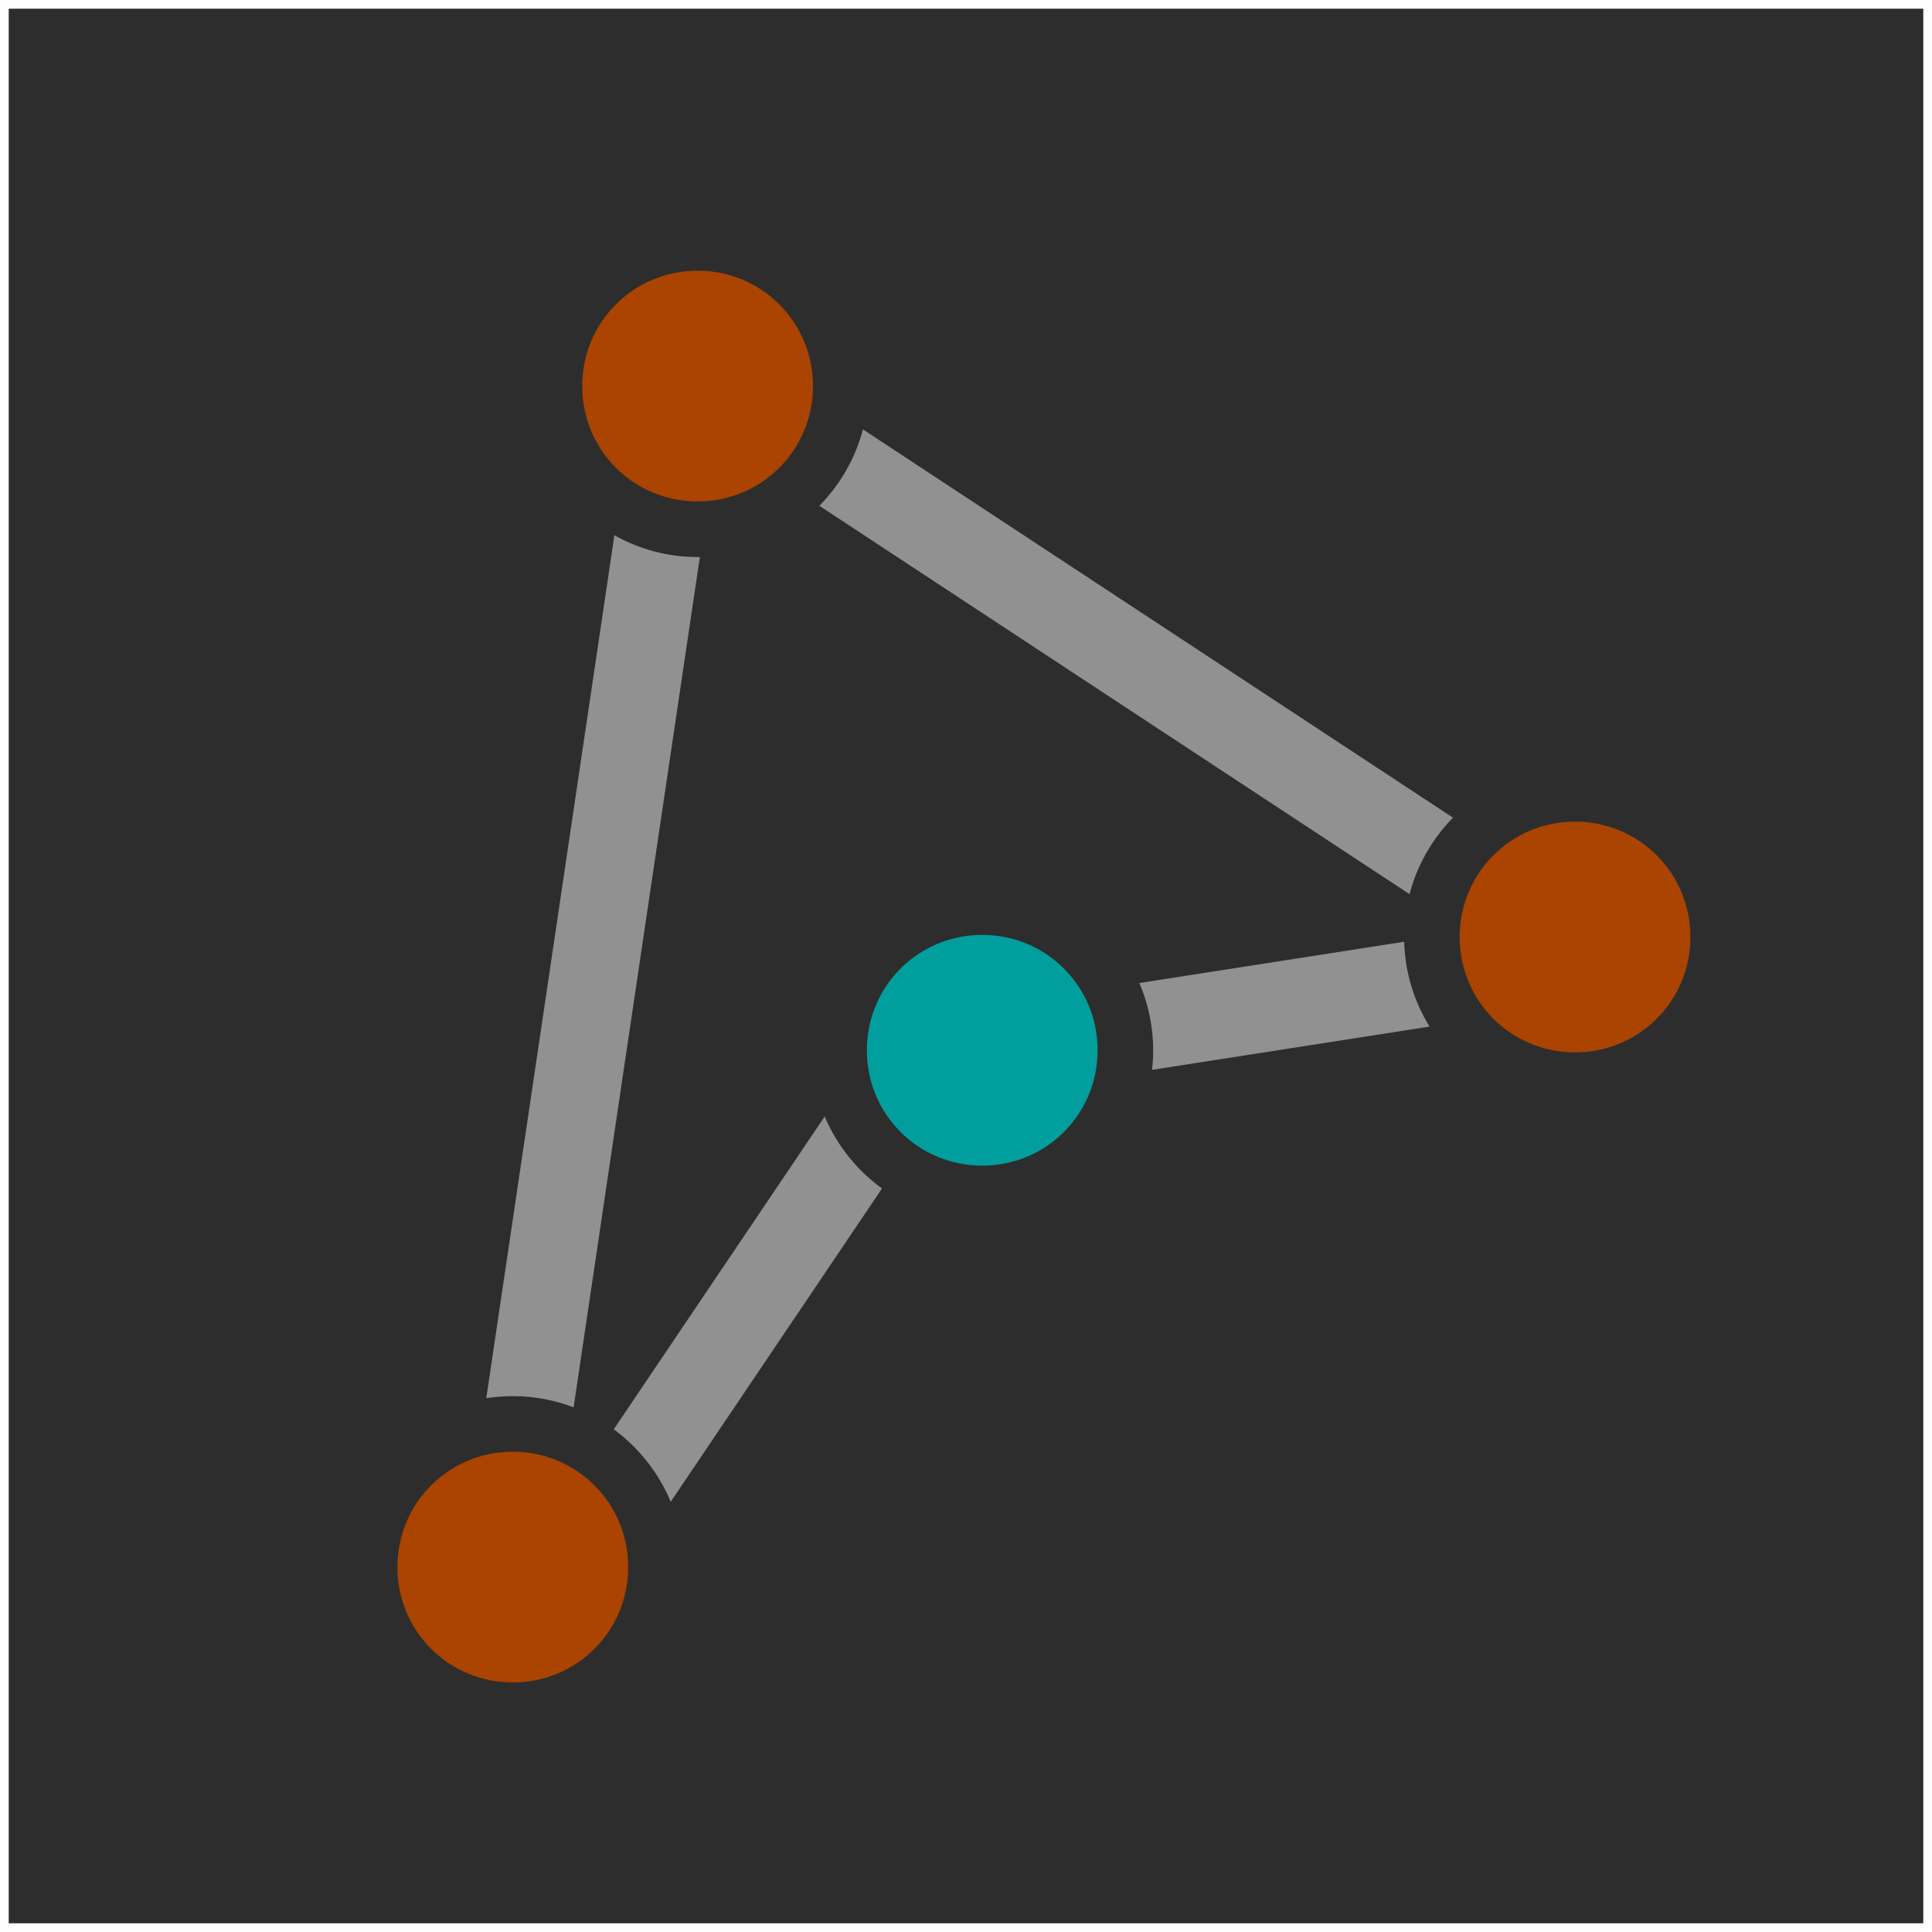
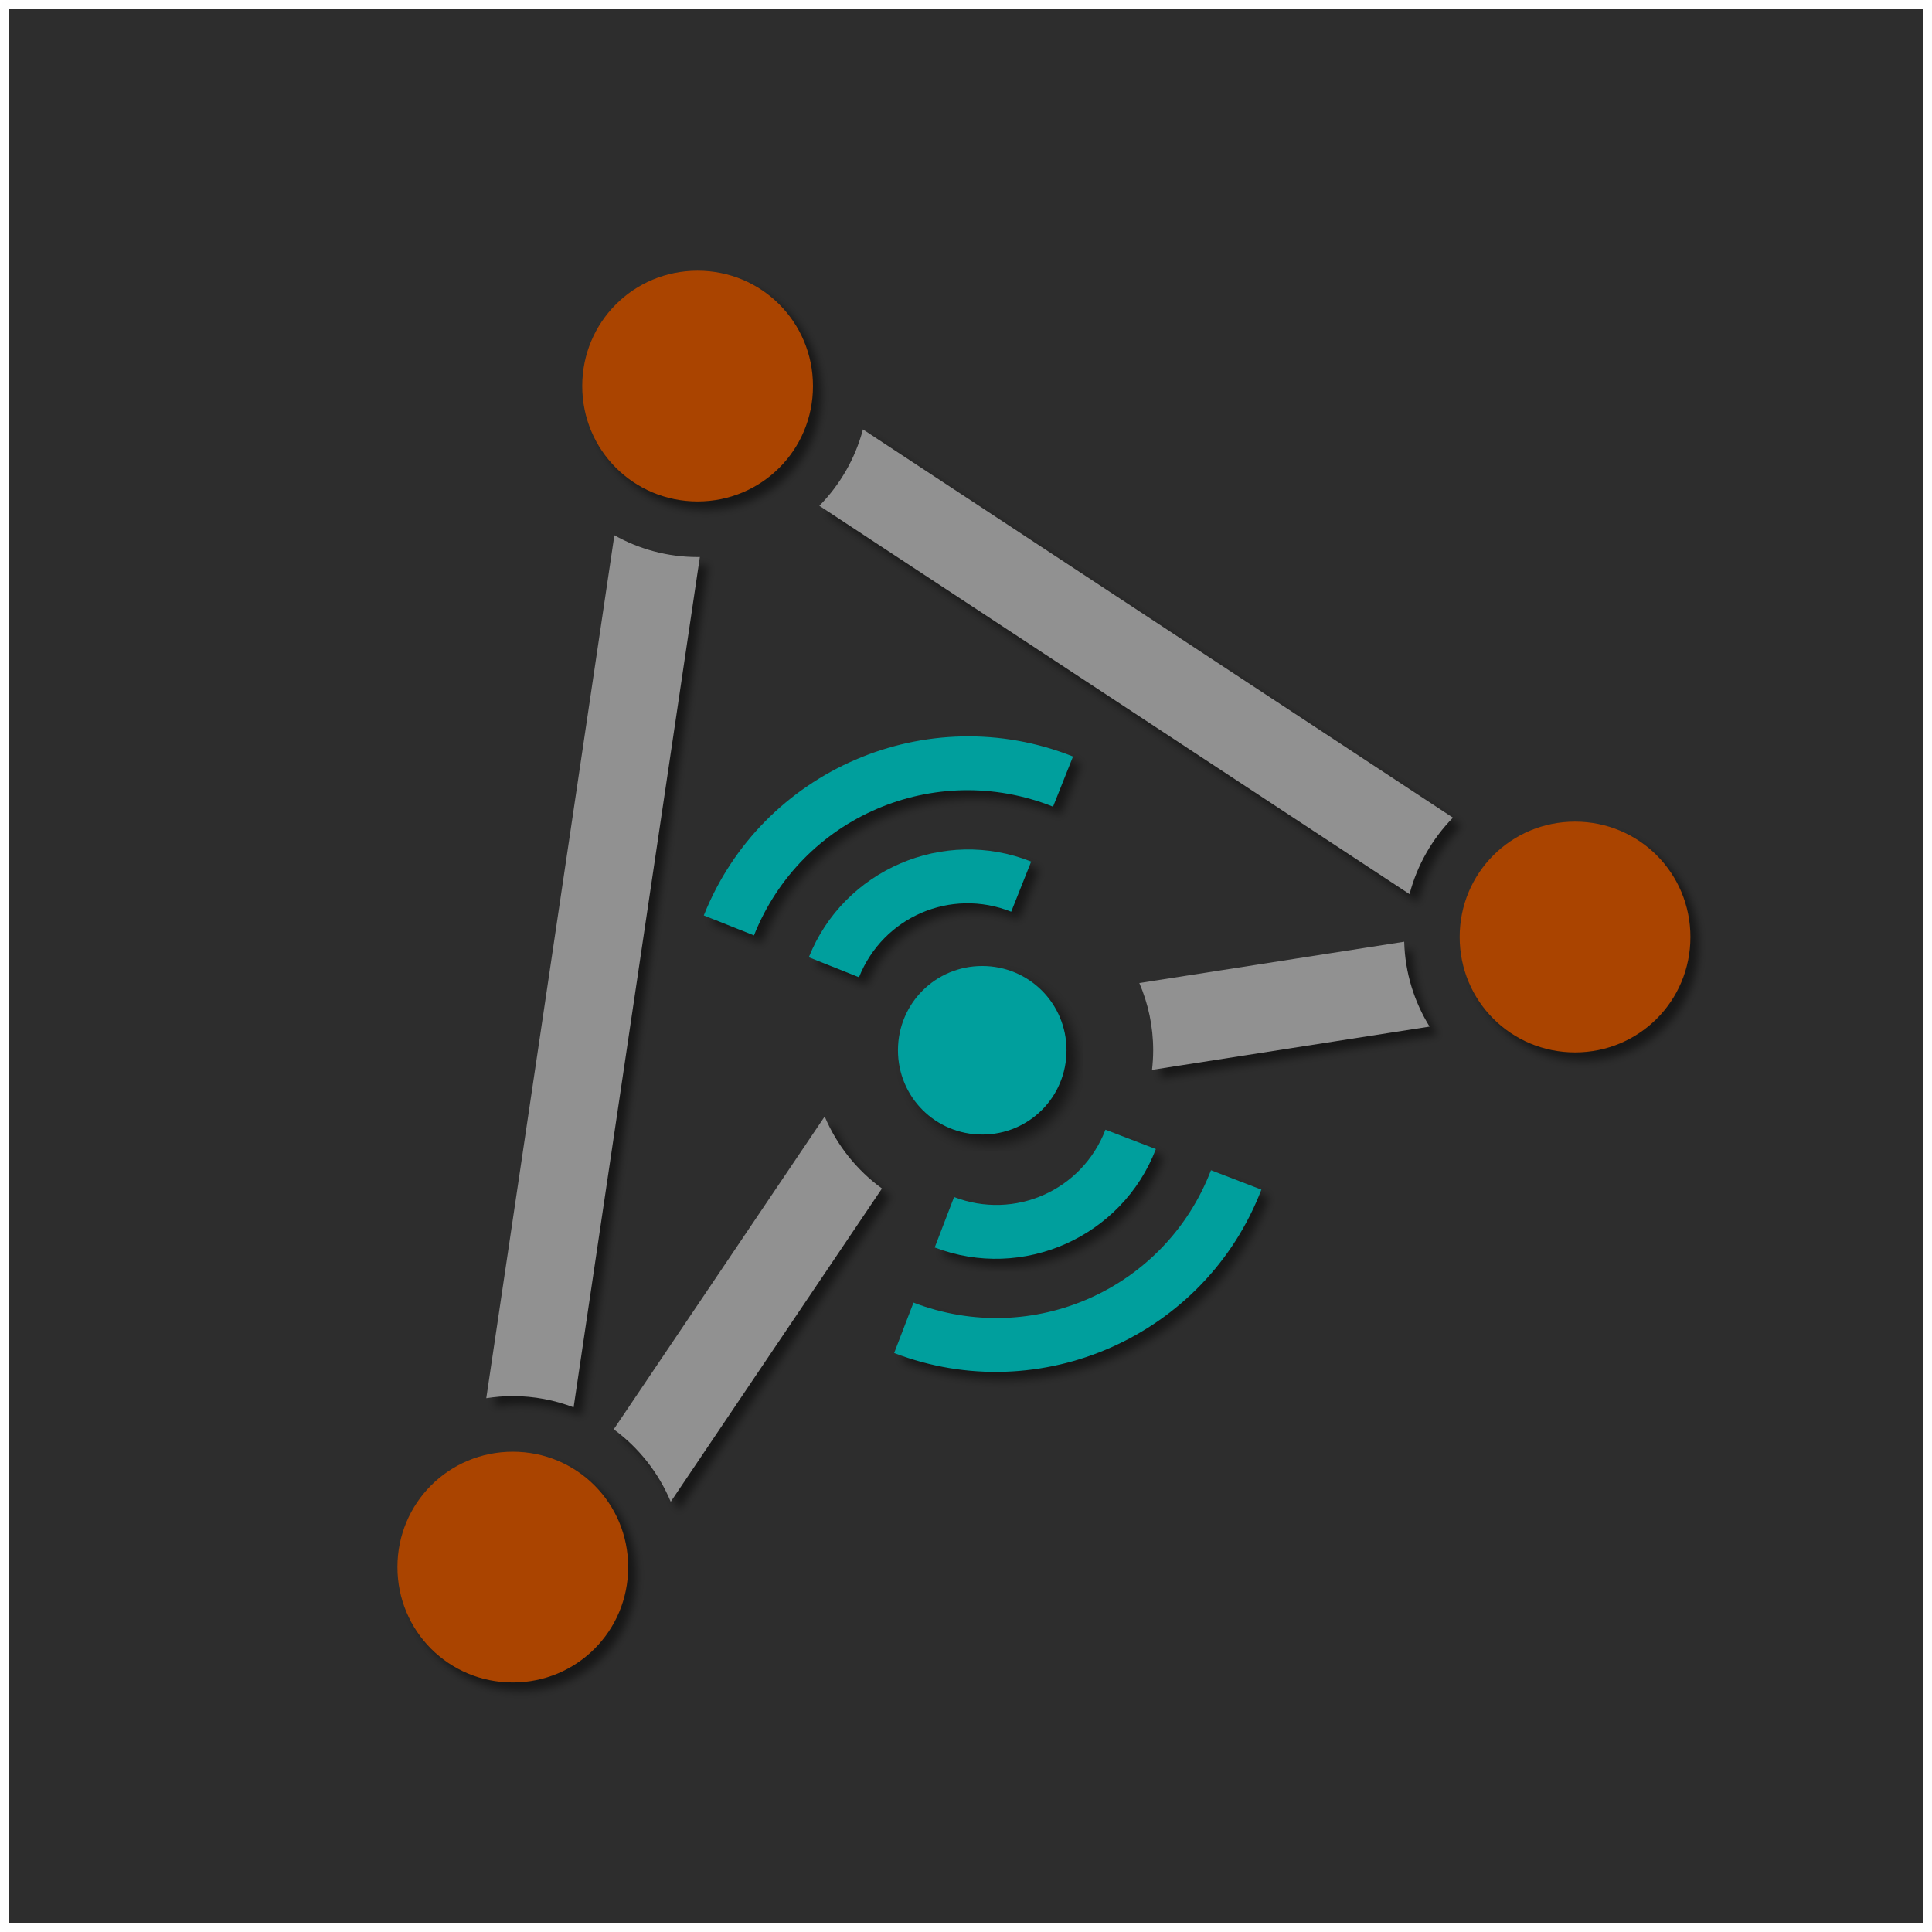
<svg xmlns="http://www.w3.org/2000/svg" xmlns:xlink="http://www.w3.org/1999/xlink" width="129.165mm" height="129.165mm" viewBox="0 0 129.165 129.165" version="1.1" id="svg8">
  <defs id="defs2">
    <linearGradient id="linearGradient890">
      <stop style="stop-color:#009f9d;stop-opacity:1;" offset="0" id="stop886" />
      <stop style="stop-color:#009f9d;stop-opacity:0;" offset="1" id="stop888" />
    </linearGradient>
    <linearGradient id="linearGradient882">
      <stop style="stop-color:#aa4400;stop-opacity:1;" offset="0" id="stop878" />
      <stop style="stop-color:#aa4400;stop-opacity:0;" offset="1" id="stop880" />
    </linearGradient>
    <linearGradient xlink:href="#linearGradient882" id="linearGradient884" x1="242.636" y1="155.738" x2="282.89" y2="193.914" gradientUnits="userSpaceOnUse" />
    <linearGradient xlink:href="#linearGradient890" id="linearGradient892" x1="205.405" y1="164.621" x2="245.849" y2="200.718" gradientUnits="userSpaceOnUse" gradientTransform="matrix(1.152668,0,0,1.152668,-48.89669,-33.43302)" />
+     <filter style="color-interpolation-filters:sRGB;" id="filter1232">
+       <feFlood flood-opacity="0.498" flood-color="rgb(0,0,0)" result="flood" id="feFlood1222" />
+       <feComposite in="flood" in2="SourceGraphic" operator="in" result="composite1" id="feComposite1224" />
+       <feGaussianBlur in="composite1" stdDeviation="1" result="blur" id="feGaussianBlur1226" />
+       <feOffset dx="2" dy="2" result="offset" id="feOffset1228" />
+       <feComposite in="SourceGraphic" in2="offset" operator="over" result="composite2" id="feComposite1230" />
+     </filter>
+     <filter style="color-interpolation-filters:sRGB;" id="filter1244">
+       <feFlood flood-opacity="0.498" flood-color="rgb(0,0,0)" result="flood" id="feFlood1234" />
+       <feComposite in="flood" in2="SourceGraphic" operator="in" result="composite1" id="feComposite1236" />
+       <feGaussianBlur in="composite1" stdDeviation="1" result="blur" id="feGaussianBlur1238" />
+       <feOffset dx="2" dy="2" result="offset" id="feOffset1240" />
+       <feComposite in="SourceGraphic" in2="offset" operator="over" result="composite2" id="feComposite1242" />
+     </filter>
+     <filter style="color-interpolation-filters:sRGB;" id="filter1628">
+       <feFlood flood-opacity="0.498" flood-color="rgb(0,0,0)" result="flood" id="feFlood1618" />
+       <feComposite in="flood" in2="SourceGraphic" operator="in" result="composite1" id="feComposite1620" />
+       <feGaussianBlur in="composite1" stdDeviation="0.4" result="blur" id="feGaussianBlur1622" />
+       <feOffset dx="0.6" dy="0.6" result="offset" id="feOffset1624" />
+       <feComposite in="SourceGraphic" in2="offset" operator="over" result="composite2" id="feComposite1626" />
+     </filter>
+     <filter style="color-interpolation-filters:sRGB;" id="filter1784">
+       <feFlood flood-opacity="0.498" flood-color="rgb(0,0,0)" result="flood" id="feFlood1774" />
+       <feComposite in="flood" in2="SourceGraphic" operator="in" result="composite1" id="feComposite1776" />
+       <feGaussianBlur in="composite1" stdDeviation="0.3" result="blur" id="feGaussianBlur1778" />
+       <feOffset dx="0.5" dy="0.5" result="offset" id="feOffset1780" />
+       <feComposite in="SourceGraphic" in2="offset" operator="over" result="composite2" id="feComposite1782" />
+     </filter>
+     <filter style="color-interpolation-filters:sRGB;" id="filter1796">
+       <feFlood flood-opacity="0.498" flood-color="rgb(0,0,0)" result="flood" id="feFlood1786" />
+       <feComposite in="flood" in2="SourceGraphic" operator="in" result="composite1" id="feComposite1788" />
+       <feGaussianBlur in="composite1" stdDeviation="0.3" result="blur" id="feGaussianBlur1790" />
+       <feOffset dx="0.5" dy="0.5" result="offset" id="feOffset1792" />
+       <feComposite in="SourceGraphic" in2="offset" operator="over" result="composite2" id="feComposite1794" />
+     </filter>
+     <filter style="color-interpolation-filters:sRGB;" id="filter1808">
+       <feFlood flood-opacity="0.498" flood-color="rgb(0,0,0)" result="flood" id="feFlood1798" />
+       <feComposite in="flood" in2="SourceGraphic" operator="in" result="composite1" id="feComposite1800" />
+       <feGaussianBlur in="composite1" stdDeviation="0.3" result="blur" id="feGaussianBlur1802" />
+       <feOffset dx="0.5" dy="0.5" result="offset" id="feOffset1804" />
+       <feComposite in="SourceGraphic" in2="offset" operator="over" result="composite2" id="feComposite1806" />
+     </filter>
+     <filter style="color-interpolation-filters:sRGB;" id="filter1820">
+       <feFlood flood-opacity="0.498" flood-color="rgb(0,0,0)" result="flood" id="feFlood1810" />
+       <feComposite in="flood" in2="SourceGraphic" operator="in" result="composite1" id="feComposite1812" />
+       <feGaussianBlur in="composite1" stdDeviation="0.3" result="blur" id="feGaussianBlur1814" />
+       <feOffset dx="0.5" dy="0.5" result="offset" id="feOffset1816" />
+       <feComposite in="SourceGraphic" in2="offset" operator="over" result="composite2" id="feComposite1818" />
+     </filter>
  </defs>
  <g id="layer1" transform="translate(-41.36348,-79.86799)">
    <rect style="fill:#2d2d2d;fill-opacity:1;stroke:#565656;stroke-width:1.165;stroke-linejoin:round;stroke-miterlimit:4;stroke-dasharray:none;stroke-opacity:0.005" id="rect815" width="128" height="128" x="41.946" y="80.45" />
    <g id="g864" transform="matrix(1.029253,0,0,1.029253,-2.959861,-0.1425708)">
-       <path id="path833" transform="matrix(0.2645833,0,0,0.2645833,41.36348,79.86799)" d="m 218.279,97.367 c -1.889,7.173 -5.641,13.603 -10.699,18.748 l 144.891,95.346 c 1.87,-7.181 5.61,-13.621 10.656,-18.779 z m -61.023,25.982 -31.451,211.855 c 2.125,-0.334 4.302,-0.512 6.518,-0.512 5.252,-1.7e-4 10.281,0.983 14.924,2.762 l 30.996,-208.771 c -0.186,0.002 -0.37,0.014 -0.557,0.014 -7.407,-1.9e-4 -14.375,-1.949 -20.43,-5.348 z m 193.9,99.791 -65.023,10.137 c 2.185,5.072 3.401,10.652 3.4,16.506 -3e-5,1.627 -0.103,3.23 -0.285,4.811 l 68.141,-10.621 c -3.774,-6.096 -6.024,-13.217 -6.232,-20.832 z m -142.27,42.902 -51.785,76.799 c 6.143,4.518 11.021,10.663 13.988,17.789 l 51.861,-76.91 c -6.156,-4.482 -11.062,-10.584 -14.064,-17.678 z" style="color:#000000;font-style:normal;font-variant:normal;font-weight:normal;font-stretch:normal;font-size:medium;line-height:normal;font-family:sans-serif;font-variant-ligatures:normal;font-variant-position:normal;font-variant-caps:normal;font-variant-numeric:normal;font-variant-alternates:normal;font-feature-settings:normal;text-indent:0;text-align:start;text-decoration:none;text-decoration-line:none;text-decoration-style:solid;text-decoration-color:#000000;letter-spacing:normal;word-spacing:normal;text-transform:none;writing-mode:lr-tb;direction:ltr;text-orientation:mixed;dominant-baseline:auto;baseline-shift:baseline;text-anchor:start;white-space:normal;shape-padding:0;clip-rule:nonzero;display:inline;overflow:visible;visibility:visible;opacity:1;isolation:auto;mix-blend-mode:normal;color-interpolation:sRGB;color-interpolation-filters:linearRGB;solid-color:#000000;solid-opacity:1;vector-effect:none;fill:#919191;fill-opacity:1;fill-rule:nonzero;stroke:none;stroke-width:21.543;stroke-linecap:butt;stroke-linejoin:miter;stroke-miterlimit:4;stroke-dasharray:none;stroke-dashoffset:0;stroke-opacity:1;color-rendering:auto;image-rendering:auto;shape-rendering:auto;text-rendering:auto;enable-background:accumulate" />
-       <path id="circle823" transform="matrix(0.2645833,0,0,0.2645833,41.36348,79.86799)" d="m 177.689,58.402 c -15.724,0 -28.324,12.6 -28.324,28.324 0,15.724 12.6,28.324 28.324,28.324 15.724,0 28.324,-12.6 28.324,-28.324 -1e-5,-15.724 -12.6,-28.324 -28.324,-28.324 z M 393.1,193.66 c -15.724,0 -28.324,12.6 -28.324,28.324 0,15.724 12.6,28.324 28.324,28.324 15.724,0 28.324,-12.6 28.324,-28.324 0,-15.724 -12.6,-28.324 -28.324,-28.324 z M 132.32,348.342 c -15.724,0 -28.324,12.6 -28.324,28.324 0,15.724 12.6,28.324 28.324,28.324 15.724,0 28.324,-12.6 28.324,-28.324 0,-15.724 -12.6,-28.324 -28.324,-28.324 z" style="fill:#aa4400;fill-opacity:1;stroke:none;stroke-width:13.645;stroke-linejoin:round;stroke-miterlimit:4;stroke-dasharray:none;stroke-opacity:1" />
-       <path id="circle825" transform="matrix(0.2645833,0,0,0.2645833,41.36348,79.86799)" d="m 247.566,221.461 c -15.724,0 -28.324,12.6 -28.324,28.324 0,15.724 12.6,28.324 28.324,28.324 15.724,0 28.324,-12.6 28.324,-28.324 0,-15.724 -12.6,-28.324 -28.324,-28.324 z" style="fill:#009f9d;fill-opacity:1;stroke:none;stroke-width:13.645;stroke-linejoin:round;stroke-miterlimit:4;stroke-dasharray:none;stroke-opacity:1" />
+       <path id="path833" transform="matrix(0.2645833,0,0,0.2645833,41.36348,79.86799)" d="m 218.279,97.367 c -1.889,7.173 -5.641,13.603 -10.699,18.748 l 144.891,95.346 c 1.87,-7.181 5.61,-13.621 10.656,-18.779 z m -61.023,25.982 -31.451,211.855 c 2.125,-0.334 4.302,-0.512 6.518,-0.512 5.252,-1.7e-4 10.281,0.983 14.924,2.762 l 30.996,-208.771 c -0.186,0.002 -0.37,0.014 -0.557,0.014 -7.407,-1.9e-4 -14.375,-1.949 -20.43,-5.348 z m 193.9,99.791 -65.023,10.137 c 2.185,5.072 3.401,10.652 3.4,16.506 -3e-5,1.627 -0.103,3.23 -0.285,4.811 l 68.141,-10.621 c -3.774,-6.096 -6.024,-13.217 -6.232,-20.832 z m -142.27,42.902 -51.785,76.799 c 6.143,4.518 11.021,10.663 13.988,17.789 l 51.861,-76.91 c -6.156,-4.482 -11.062,-10.584 -14.064,-17.678 z" style="color:#000000;font-style:normal;font-variant:normal;font-weight:normal;font-stretch:normal;font-size:medium;line-height:normal;font-family:sans-serif;font-variant-ligatures:normal;font-variant-position:normal;font-variant-caps:normal;font-variant-numeric:normal;font-variant-alternates:normal;font-feature-settings:normal;text-indent:0;text-align:start;text-decoration:none;text-decoration-line:none;text-decoration-style:solid;text-decoration-color:#000000;letter-spacing:normal;word-spacing:normal;text-transform:none;writing-mode:lr-tb;direction:ltr;text-orientation:mixed;dominant-baseline:auto;baseline-shift:baseline;text-anchor:start;white-space:normal;shape-padding:0;clip-rule:nonzero;display:inline;overflow:visible;visibility:visible;opacity:1;isolation:auto;mix-blend-mode:normal;color-interpolation:sRGB;color-interpolation-filters:linearRGB;solid-color:#000000;solid-opacity:1;vector-effect:none;fill:#919191;fill-opacity:1;fill-rule:nonzero;stroke:none;stroke-width:21.543;stroke-linecap:butt;stroke-linejoin:miter;stroke-miterlimit:4;stroke-dasharray:none;stroke-dashoffset:0;stroke-opacity:1;color-rendering:auto;image-rendering:auto;shape-rendering:auto;text-rendering:auto;enable-background:accumulate;filter:url(#filter1232)" />
+       <path id="circle823" transform="matrix(0.2645833,0,0,0.2645833,41.36348,79.86799)" d="m 177.689,58.402 c -15.724,0 -28.324,12.6 -28.324,28.324 0,15.724 12.6,28.324 28.324,28.324 15.724,0 28.324,-12.6 28.324,-28.324 -1e-5,-15.724 -12.6,-28.324 -28.324,-28.324 z M 393.1,193.66 c -15.724,0 -28.324,12.6 -28.324,28.324 0,15.724 12.6,28.324 28.324,28.324 15.724,0 28.324,-12.6 28.324,-28.324 0,-15.724 -12.6,-28.324 -28.324,-28.324 z M 132.32,348.342 c -15.724,0 -28.324,12.6 -28.324,28.324 0,15.724 12.6,28.324 28.324,28.324 15.724,0 28.324,-12.6 28.324,-28.324 0,-15.724 -12.6,-28.324 -28.324,-28.324 z" style="fill:#aa4400;fill-opacity:1;stroke:none;stroke-width:13.645;stroke-linejoin:round;stroke-miterlimit:4;stroke-dasharray:none;stroke-opacity:1;filter:url(#filter1244)" />
+       <path id="circle825" d="m 106.865,140.483 c -3.039,0 -5.474,2.435 -5.474,5.474 0,3.039 2.435,5.474 5.474,5.474 3.039,0 5.474,-2.435 5.474,-5.474 0,-3.039 -2.435,-5.474 -5.474,-5.474 z" style="fill:#009f9d;fill-opacity:1;stroke:none;stroke-width:2.637;stroke-linejoin:round;stroke-miterlimit:4;stroke-dasharray:none;stroke-opacity:1;filter:url(#filter1628)" />
+       <path style="color:#000000;font-style:normal;font-variant:normal;font-weight:normal;font-stretch:normal;font-size:medium;line-height:normal;font-family:sans-serif;font-variant-ligatures:normal;font-variant-position:normal;font-variant-caps:normal;font-variant-numeric:normal;font-variant-alternates:normal;font-feature-settings:normal;text-indent:0;text-align:start;text-decoration:none;text-decoration-line:none;text-decoration-style:solid;text-decoration-color:#000000;letter-spacing:normal;word-spacing:normal;text-transform:none;writing-mode:lr-tb;direction:ltr;text-orientation:mixed;dominant-baseline:auto;baseline-shift:baseline;text-anchor:start;white-space:normal;shape-padding:0;clip-rule:nonzero;display:inline;overflow:visible;visibility:visible;opacity:1;isolation:auto;mix-blend-mode:normal;color-interpolation:sRGB;color-interpolation-filters:linearRGB;solid-color:#000000;solid-opacity:1;vector-effect:none;fill:#009f9d;fill-opacity:1;fill-rule:nonzero;stroke:none;stroke-width:3.507;stroke-linecap:butt;stroke-linejoin:round;stroke-miterlimit:4;stroke-dasharray:none;stroke-dashoffset:0;stroke-opacity:1;color-rendering:auto;image-rendering:auto;shape-rendering:auto;text-rendering:auto;enable-background:accumulate;filter:url(#filter1808)" d="m 121.724,153.749 c -2.969,7.73 -11.593,11.568 -19.323,8.599 l -1.258,3.275 c 9.5,3.648 20.207,-1.117 23.855,-10.616 z" id="path834" />
+       <path style="color:#000000;font-style:normal;font-variant:normal;font-weight:normal;font-stretch:normal;font-size:medium;line-height:normal;font-family:sans-serif;font-variant-ligatures:normal;font-variant-position:normal;font-variant-caps:normal;font-variant-numeric:normal;font-variant-alternates:normal;font-feature-settings:normal;text-indent:0;text-align:start;text-decoration:none;text-decoration-line:none;text-decoration-style:solid;text-decoration-color:#000000;letter-spacing:normal;word-spacing:normal;text-transform:none;writing-mode:lr-tb;direction:ltr;text-orientation:mixed;dominant-baseline:auto;baseline-shift:baseline;text-anchor:start;white-space:normal;shape-padding:0;clip-rule:nonzero;display:inline;overflow:visible;visibility:visible;opacity:1;isolation:auto;mix-blend-mode:normal;color-interpolation:sRGB;color-interpolation-filters:linearRGB;solid-color:#000000;solid-opacity:1;vector-effect:none;fill:#009f9d;fill-opacity:1;fill-rule:nonzero;stroke:none;stroke-width:3.507;stroke-linecap:butt;stroke-linejoin:round;stroke-miterlimit:4;stroke-dasharray:none;stroke-dashoffset:0;stroke-opacity:1;color-rendering:auto;image-rendering:auto;shape-rendering:auto;text-rendering:auto;enable-background:accumulate;filter:url(#filter1820)" d="m 114.869,151.116 c -1.514,3.943 -5.89,5.889 -9.833,4.375 l -1.258,3.275 c 5.713,2.194 12.172,-0.679 14.366,-6.392 z" id="path836" />
+       <path style="color:#000000;font-style:normal;font-variant:normal;font-weight:normal;font-stretch:normal;font-size:medium;line-height:normal;font-family:sans-serif;font-variant-ligatures:normal;font-variant-position:normal;font-variant-caps:normal;font-variant-numeric:normal;font-variant-alternates:normal;font-feature-settings:normal;text-indent:0;text-align:start;text-decoration:none;text-decoration-line:none;text-decoration-style:solid;text-decoration-color:#000000;letter-spacing:normal;word-spacing:normal;text-transform:none;writing-mode:lr-tb;direction:ltr;text-orientation:mixed;dominant-baseline:auto;baseline-shift:baseline;text-anchor:start;white-space:normal;shape-padding:0;clip-rule:nonzero;display:inline;overflow:visible;visibility:visible;opacity:1;isolation:auto;mix-blend-mode:normal;color-interpolation:sRGB;color-interpolation-filters:linearRGB;solid-color:#000000;solid-opacity:1;vector-effect:none;fill:#009f9d;fill-opacity:1;fill-rule:nonzero;stroke:none;stroke-width:3.507;stroke-linecap:butt;stroke-linejoin:round;stroke-miterlimit:4;stroke-dasharray:none;stroke-dashoffset:0;stroke-opacity:1;color-rendering:auto;image-rendering:auto;shape-rendering:auto;text-rendering:auto;enable-background:accumulate;filter:url(#filter1784)" d="m 92.038,138.497 c 3.063,-7.693 11.733,-11.425 19.426,-8.362 l 1.298,-3.259 c -9.454,-3.764 -20.219,0.869 -23.983,10.323 z" id="path838" />
+       <path style="color:#000000;font-style:normal;font-variant:normal;font-weight:normal;font-stretch:normal;font-size:medium;line-height:normal;font-family:sans-serif;font-variant-ligatures:normal;font-variant-position:normal;font-variant-caps:normal;font-variant-numeric:normal;font-variant-alternates:normal;font-feature-settings:normal;text-indent:0;text-align:start;text-decoration:none;text-decoration-line:none;text-decoration-style:solid;text-decoration-color:#000000;letter-spacing:normal;word-spacing:normal;text-transform:none;writing-mode:lr-tb;direction:ltr;text-orientation:mixed;dominant-baseline:auto;baseline-shift:baseline;text-anchor:start;white-space:normal;shape-padding:0;clip-rule:nonzero;display:inline;overflow:visible;visibility:visible;opacity:1;isolation:auto;mix-blend-mode:normal;color-interpolation:sRGB;color-interpolation-filters:linearRGB;solid-color:#000000;solid-opacity:1;vector-effect:none;fill:#009f9d;fill-opacity:1;fill-rule:nonzero;stroke:none;stroke-width:3.507;stroke-linecap:butt;stroke-linejoin:round;stroke-miterlimit:4;stroke-dasharray:none;stroke-dashoffset:0;stroke-opacity:1;color-rendering:auto;image-rendering:auto;shape-rendering:auto;text-rendering:auto;enable-background:accumulate;filter:url(#filter1796)" d="m 98.86,141.214 c 1.563,-3.924 5.963,-5.818 9.887,-4.256 l 1.297,-3.257 c -5.686,-2.264 -12.179,0.53 -14.443,6.215 z" id="path840" />
    </g>
    <path style="fill:url(#linearGradient884);fill-opacity:1;stroke:none;stroke-width:3.61;stroke-linejoin:round;stroke-miterlimit:4;stroke-dasharray:none;stroke-opacity:1" d="m 254.228,159.267 c -4.16,0 -7.494,3.334 -7.494,7.494 0,4.16 50.014,50.583 54.174,50.583 4.16,0 7.494,-3.334 7.494,-7.494 0,-4.16 -50.014,-50.583 -54.174,-50.583 z" id="path874" />
  </g>
</svg>
